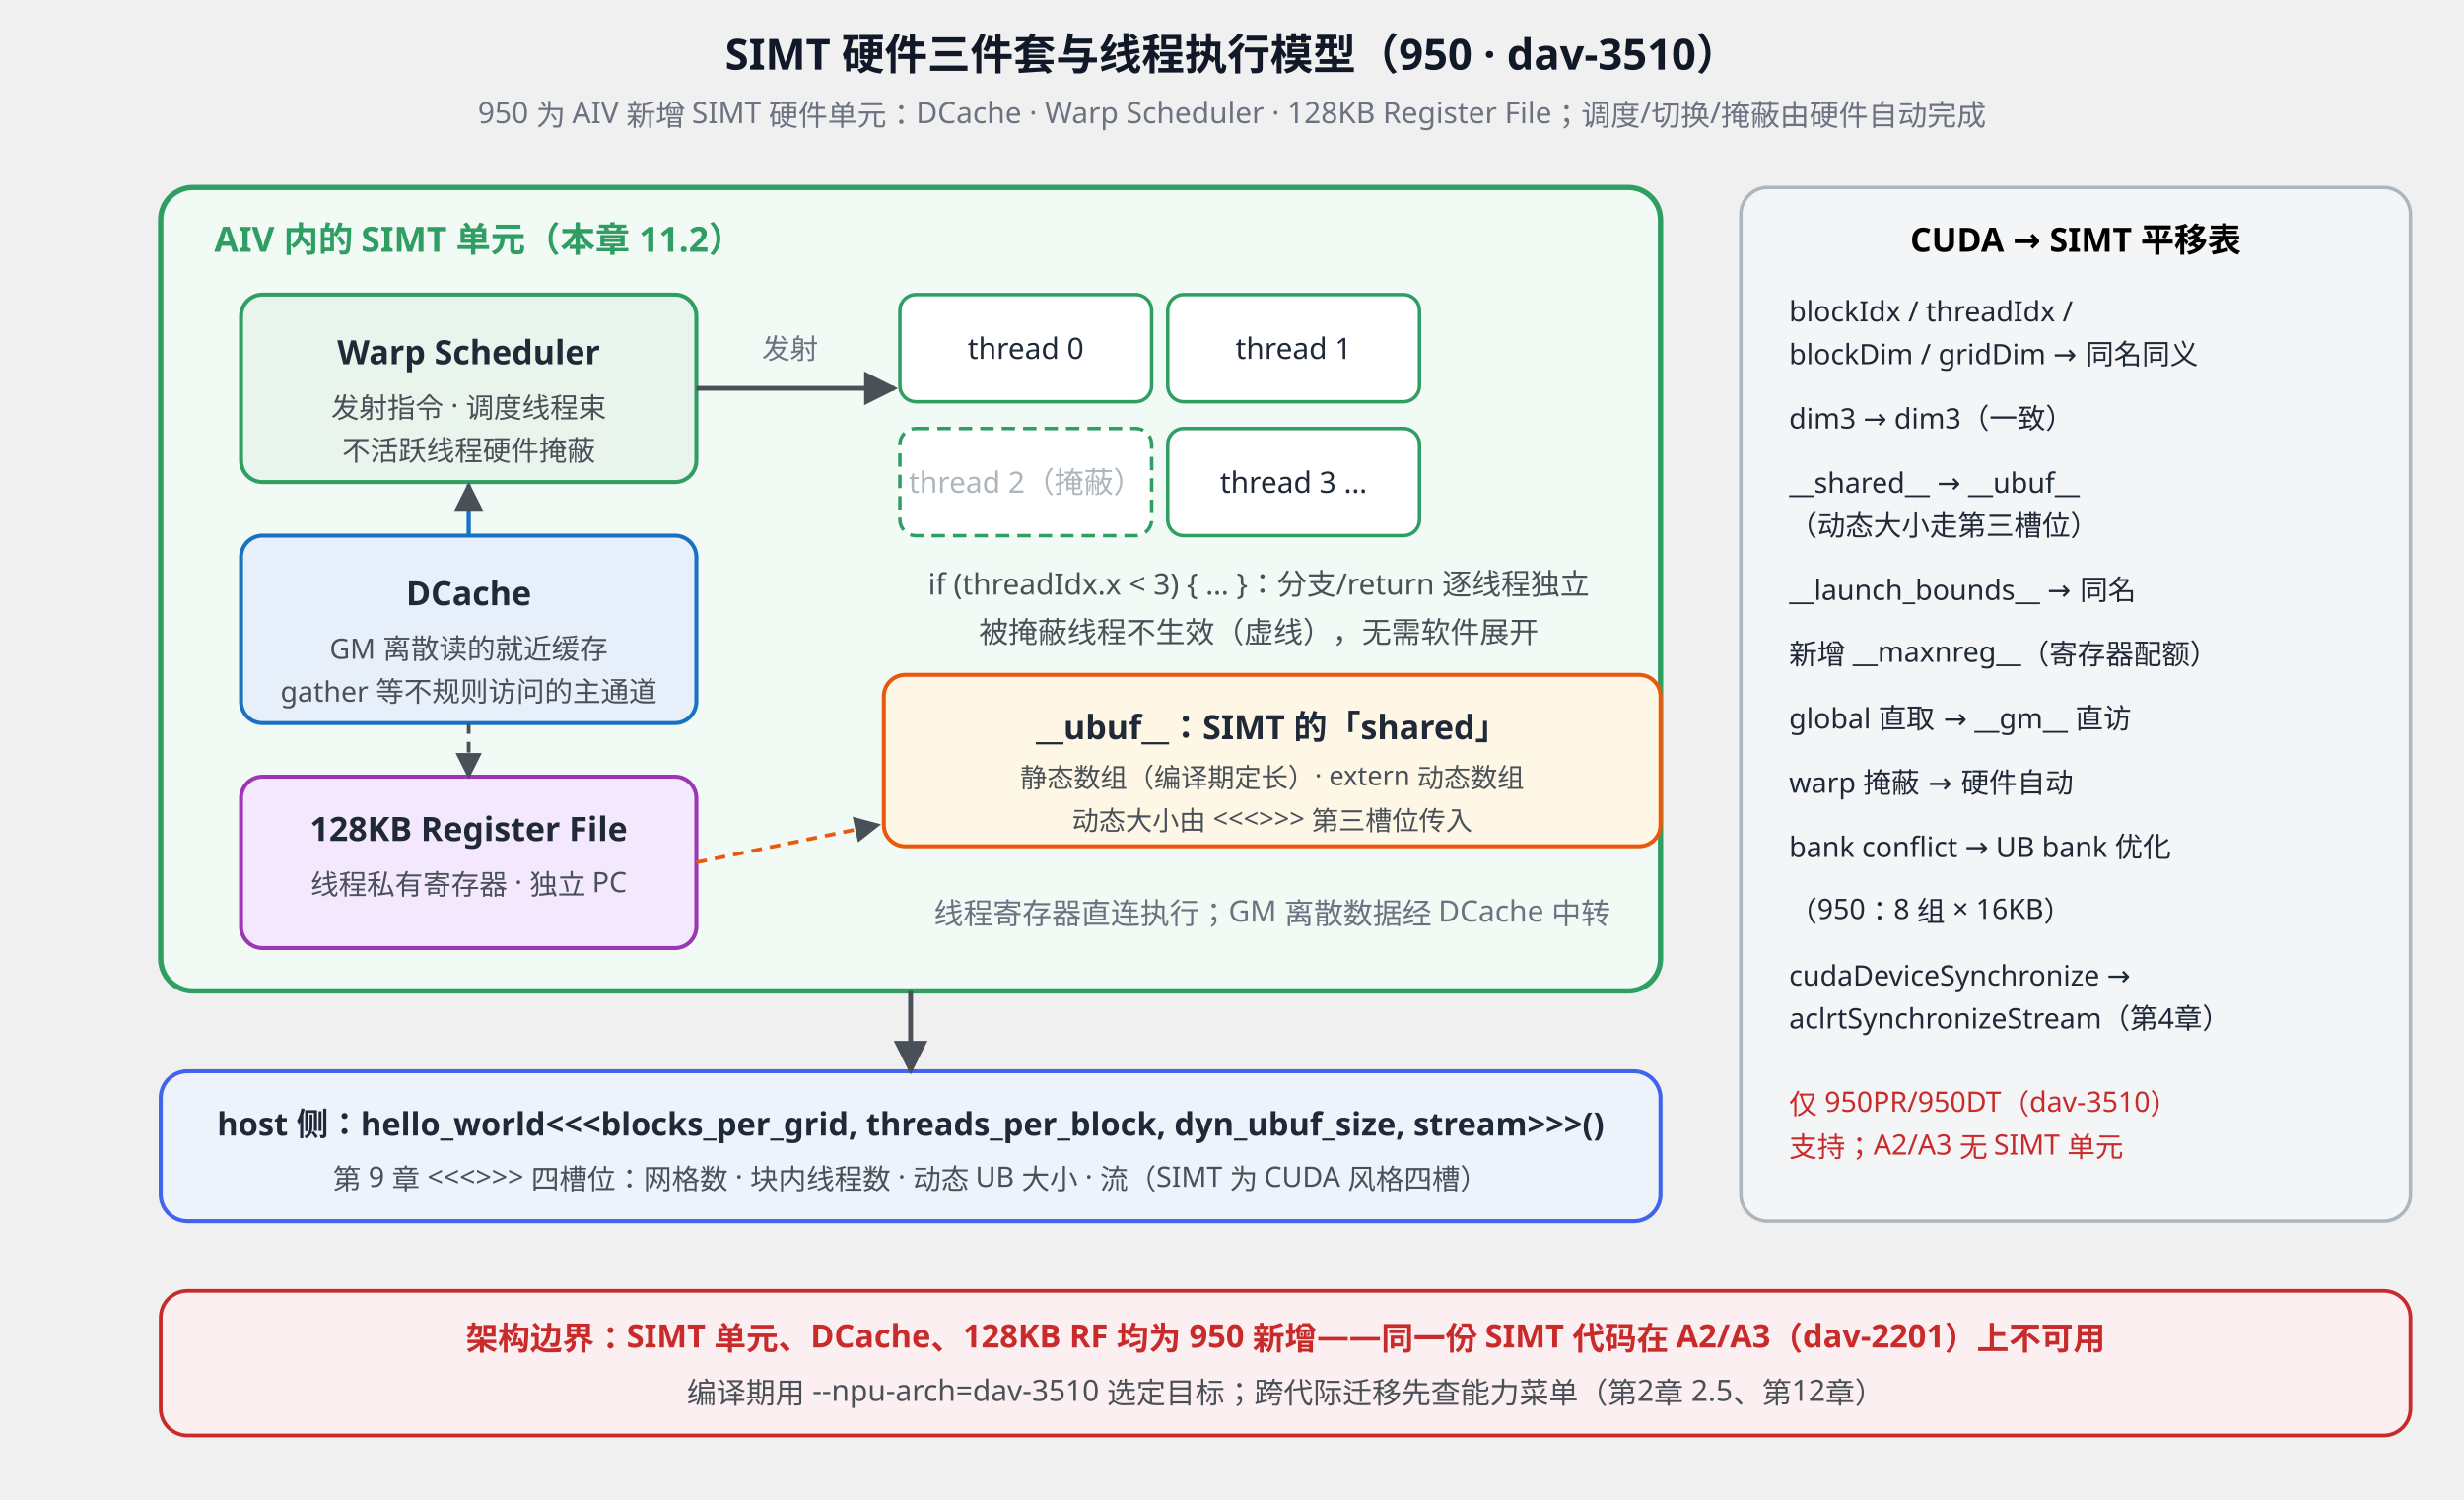
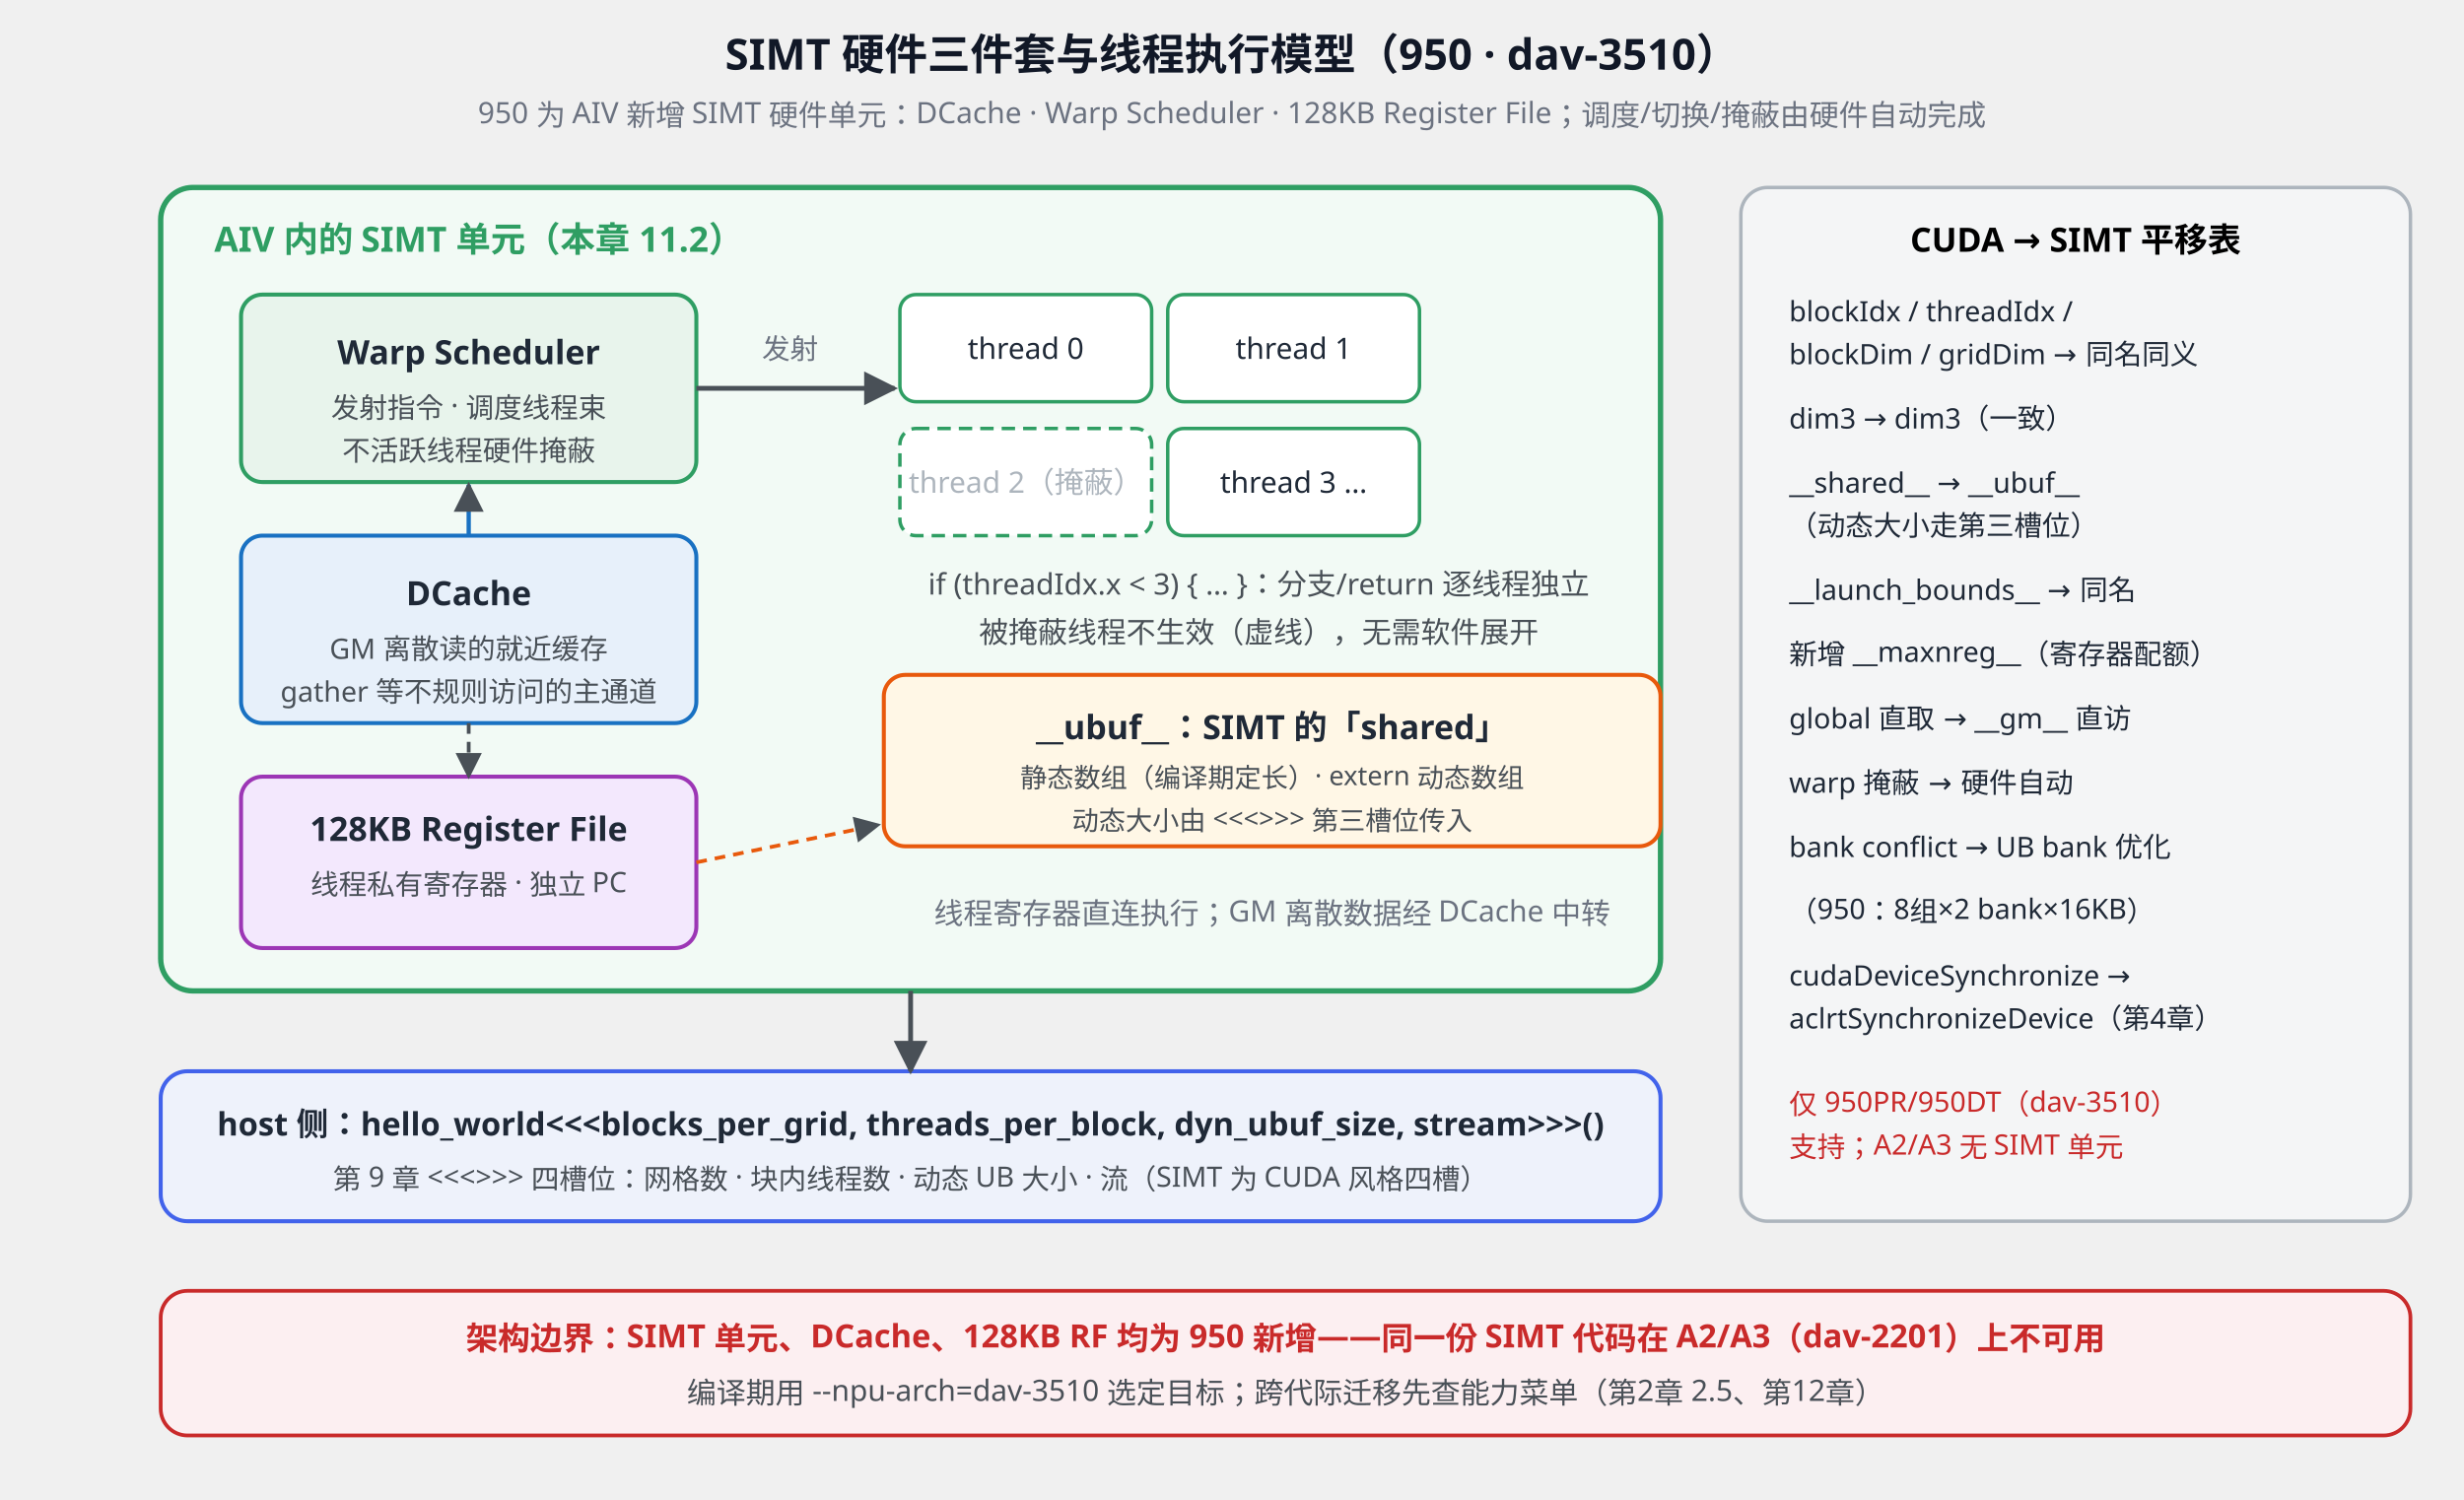
<svg xmlns="http://www.w3.org/2000/svg" viewBox="0 0 920 560" font-family="'PingFang SC','Hiragino Sans GB','Microsoft YaHei',sans-serif">
  <defs>
    <marker id="arr" viewBox="0 0 10 10" refX="9" refY="5" markerWidth="7" markerHeight="7" orient="auto-start-reverse">
      <path d="M0,0 L10,5 L0,10 z" fill="#495057" />
    </marker>
  </defs>
  <text x="460" y="26" text-anchor="middle" font-size="16" font-weight="bold" fill="#111827">SIMT 硬件三件套与线程执行模型（950 · dav-3510）</text>
  <text x="460" y="46" text-anchor="middle" font-size="11" fill="#6b7280">950 为 AIV 新增 SIMT 硬件单元：DCache · Warp Scheduler · 128KB Register File；调度/切换/掩蔽由硬件自动完成</text>
  <rect x="60" y="70" width="560" height="300" rx="12" fill="#f2faf5" stroke="#2f9e63" stroke-width="2" />
  <text x="80" y="94" font-size="13" font-weight="bold" fill="#2f9e63">AIV 内的 SIMT 单元（本章 11.2）</text>
  <rect x="90" y="110" width="170" height="70" rx="8" fill="#e8f4ec" stroke="#2f9e63" stroke-width="1.5" />
  <text x="175" y="136" text-anchor="middle" font-size="12.5" font-weight="bold" fill="#1f2937">Warp Scheduler</text>
  <text x="175" y="156" text-anchor="middle" font-size="10.5" fill="#495057">发射指令 · 调度线程束</text>
  <text x="175" y="172" text-anchor="middle" font-size="10.5" fill="#495057">不活跃线程硬件掩蔽</text>
  <rect x="90" y="200" width="170" height="70" rx="8" fill="#e7f0fa" stroke="#1971c2" stroke-width="1.5" />
  <text x="175" y="226" text-anchor="middle" font-size="12.5" font-weight="bold" fill="#1f2937">DCache</text>
  <text x="175" y="246" text-anchor="middle" font-size="10.5" fill="#495057">GM 离散读的就近缓存</text>
  <text x="175" y="262" text-anchor="middle" font-size="10.5" fill="#495057">gather 等不规则访问的主通道</text>
  <rect x="90" y="290" width="170" height="64" rx="8" fill="#f3e8fd" stroke="#9c36b5" stroke-width="1.5" />
  <text x="175" y="314" text-anchor="middle" font-size="12.5" font-weight="bold" fill="#1f2937">128KB Register File</text>
  <text x="175" y="334" text-anchor="middle" font-size="10.5" fill="#495057">线程私有寄存器 · 独立 PC</text>
  <line x1="260" y1="145" x2="334" y2="145" stroke="#495057" stroke-width="1.8" marker-end="url(#arr)" />
  <text x="295" y="134" text-anchor="middle" font-size="10.5" fill="#6b7280">发射</text>
  <g font-size="11" fill="#1f2937">
    <rect x="336" y="110" width="94" height="40" rx="6" fill="#fff" stroke="#2f9e63" stroke-width="1.3" />
    <text x="383" y="134" text-anchor="middle">thread 0</text>
    <rect x="436" y="110" width="94" height="40" rx="6" fill="#fff" stroke="#2f9e63" stroke-width="1.3" />
    <text x="483" y="134" text-anchor="middle">thread 1</text>
    <rect x="336" y="160" width="94" height="40" rx="6" fill="#fff" stroke="#2f9e63" stroke-width="1.3" stroke-dasharray="5 3" />
    <text x="383" y="184" text-anchor="middle" fill="#adb5bd">thread 2（掩蔽）</text>
    <rect x="436" y="160" width="94" height="40" rx="6" fill="#fff" stroke="#2f9e63" stroke-width="1.3" />
    <text x="483" y="184" text-anchor="middle">thread 3 …</text>
  </g>
  <text x="470" y="222" text-anchor="middle" font-size="11" fill="#495057">if (threadIdx.x &lt; 3) { … }：分支/return 逐线程独立</text>
  <text x="470" y="240" text-anchor="middle" font-size="11" fill="#495057">被掩蔽线程不生效（虚线），无需软件展开</text>
  <path d="M175 200 L175 181" stroke="#1971c2" stroke-width="1.6" fill="none" marker-end="url(#arr)" />
  <path d="M175 270 L175 290" stroke="#495057" stroke-width="1.4" stroke-dasharray="4 3" marker-end="url(#arr)" />
  <text x="475" y="345" text-anchor="middle" font-size="11" fill="#6b7280">线程寄存器直连执行；GM 离散数据经 DCache 中转</text>
  <rect x="330" y="252" width="290" height="64" rx="8" fill="#fff7e6" stroke="#e8590c" stroke-width="1.5" />
  <text x="475" y="276" text-anchor="middle" font-size="12.5" font-weight="bold" fill="#1f2937">__ubuf__：SIMT 的「shared」</text>
  <text x="475" y="294" text-anchor="middle" font-size="10" fill="#495057">静态数组（编译期定长）· extern 动态数组</text>
  <text x="475" y="310" text-anchor="middle" font-size="10" fill="#495057">动态大小由 &lt;&lt;&lt;&gt;&gt;&gt; 第三槽位传入</text>
  <path d="M260 322 L328 308" stroke="#e8590c" stroke-width="1.4" stroke-dasharray="4 3" fill="none" marker-end="url(#arr)" />
  <rect x="60" y="400" width="560" height="56" rx="10" fill="#eef2fb" stroke="#4263eb" stroke-width="1.5" />
  <text x="340" y="424" text-anchor="middle" font-size="12" font-weight="bold" fill="#1f2937">host 侧：hello_world&lt;&lt;&lt;blocks_per_grid, threads_per_block, dyn_ubuf_size, stream&gt;&gt;&gt;()</text>
  <text x="340" y="444" text-anchor="middle" font-size="10.5" fill="#495057">第 9 章 &lt;&lt;&lt;&gt;&gt;&gt; 四槽位：网格数 · 块内线程数 · 动态 UB 大小 · 流（SIMT 为 CUDA 风格四槽）</text>
  <line x1="340" y1="370" x2="340" y2="400" stroke="#495057" stroke-width="1.8" marker-end="url(#arr)" />
  <rect x="650" y="70" width="250" height="386" rx="10" fill="#f4f5f6" stroke="#adb5bd" stroke-width="1.3" />
  <text x="775" y="94" text-anchor="middle" font-size="12.5" font-weight="bold">CUDA → SIMT 平移表</text>
  <g font-size="10.5" fill="#1f2937">
    <text x="668" y="120">blockIdx / threadIdx /</text>
    <text x="668" y="136">blockDim / gridDim → 同名同义</text>
    <text x="668" y="160">dim3 → dim3（一致）</text>
    <text x="668" y="184">__shared__ → __ubuf__</text>
    <text x="668" y="200">（动态大小走第三槽位）</text>
    <text x="668" y="224">__launch_bounds__ → 同名</text>
    <text x="668" y="248">新增 __maxnreg__（寄存器配额）</text>
    <text x="668" y="272">global 直取 → __gm__ 直访</text>
    <text x="668" y="296">warp 掩蔽 → 硬件自动</text>
    <text x="668" y="320">bank conflict → UB bank 优化</text>
-     <text x="668" y="344">（950：8 组 × 16KB）</text>
+     <text x="668" y="344">（950：8组×2 bank×16KB）</text>
    <text x="668" y="368">cudaDeviceSynchronize →</text>
-     <text x="668" y="384">aclrtSynchronizeStream（第4章）</text>
+     <text x="668" y="384">aclrtSynchronizeDevice（第4章）</text>
    <text x="668" y="416" fill="#c92a2a">仅 950PR/950DT（dav-3510）</text>
    <text x="668" y="432" fill="#c92a2a">支持；A2/A3 无 SIMT 单元</text>
  </g>
  <rect x="60" y="482" width="840" height="54" rx="10" fill="#fceff1" stroke="#c92a2a" stroke-width="1.4" />
  <text x="480" y="504" text-anchor="middle" font-size="12" font-weight="bold" fill="#c92a2a">架构边界：SIMT 单元、DCache、128KB RF 均为 950 新增——同一份 SIMT 代码在 A2/A3（dav-2201）上不可用</text>
  <text x="480" y="524" text-anchor="middle" font-size="11" fill="#495057">编译期用 --npu-arch=dav-3510 选定目标；跨代际迁移先查能力菜单（第2章 2.5、第12章）</text>
</svg>
